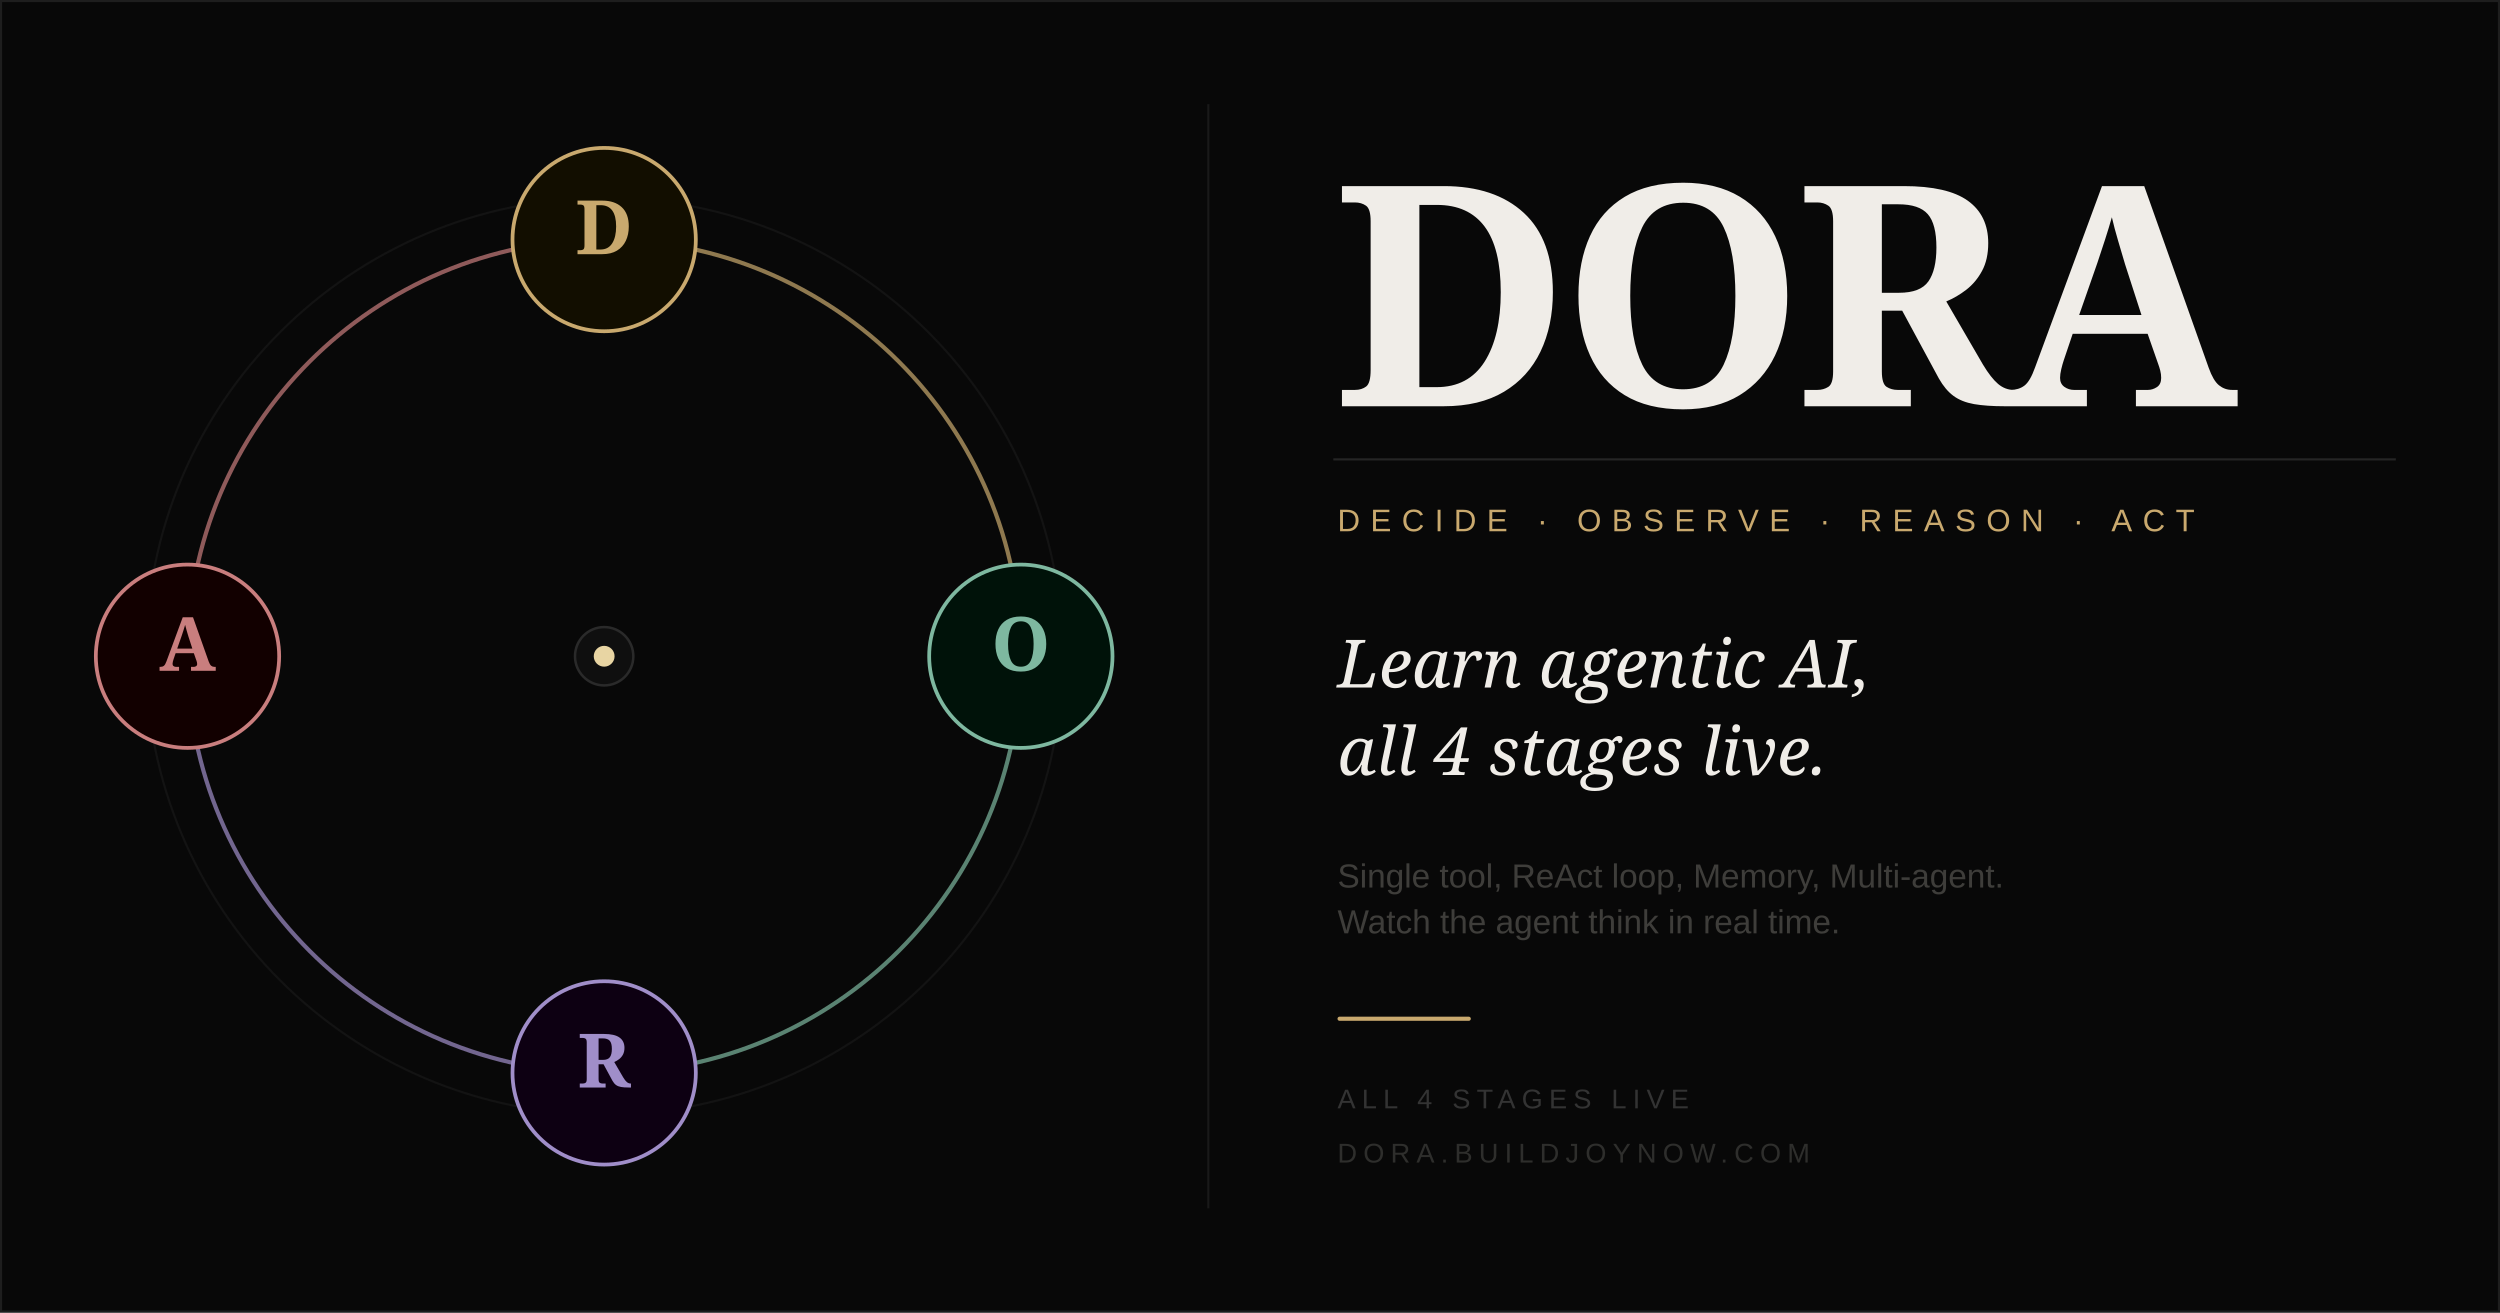
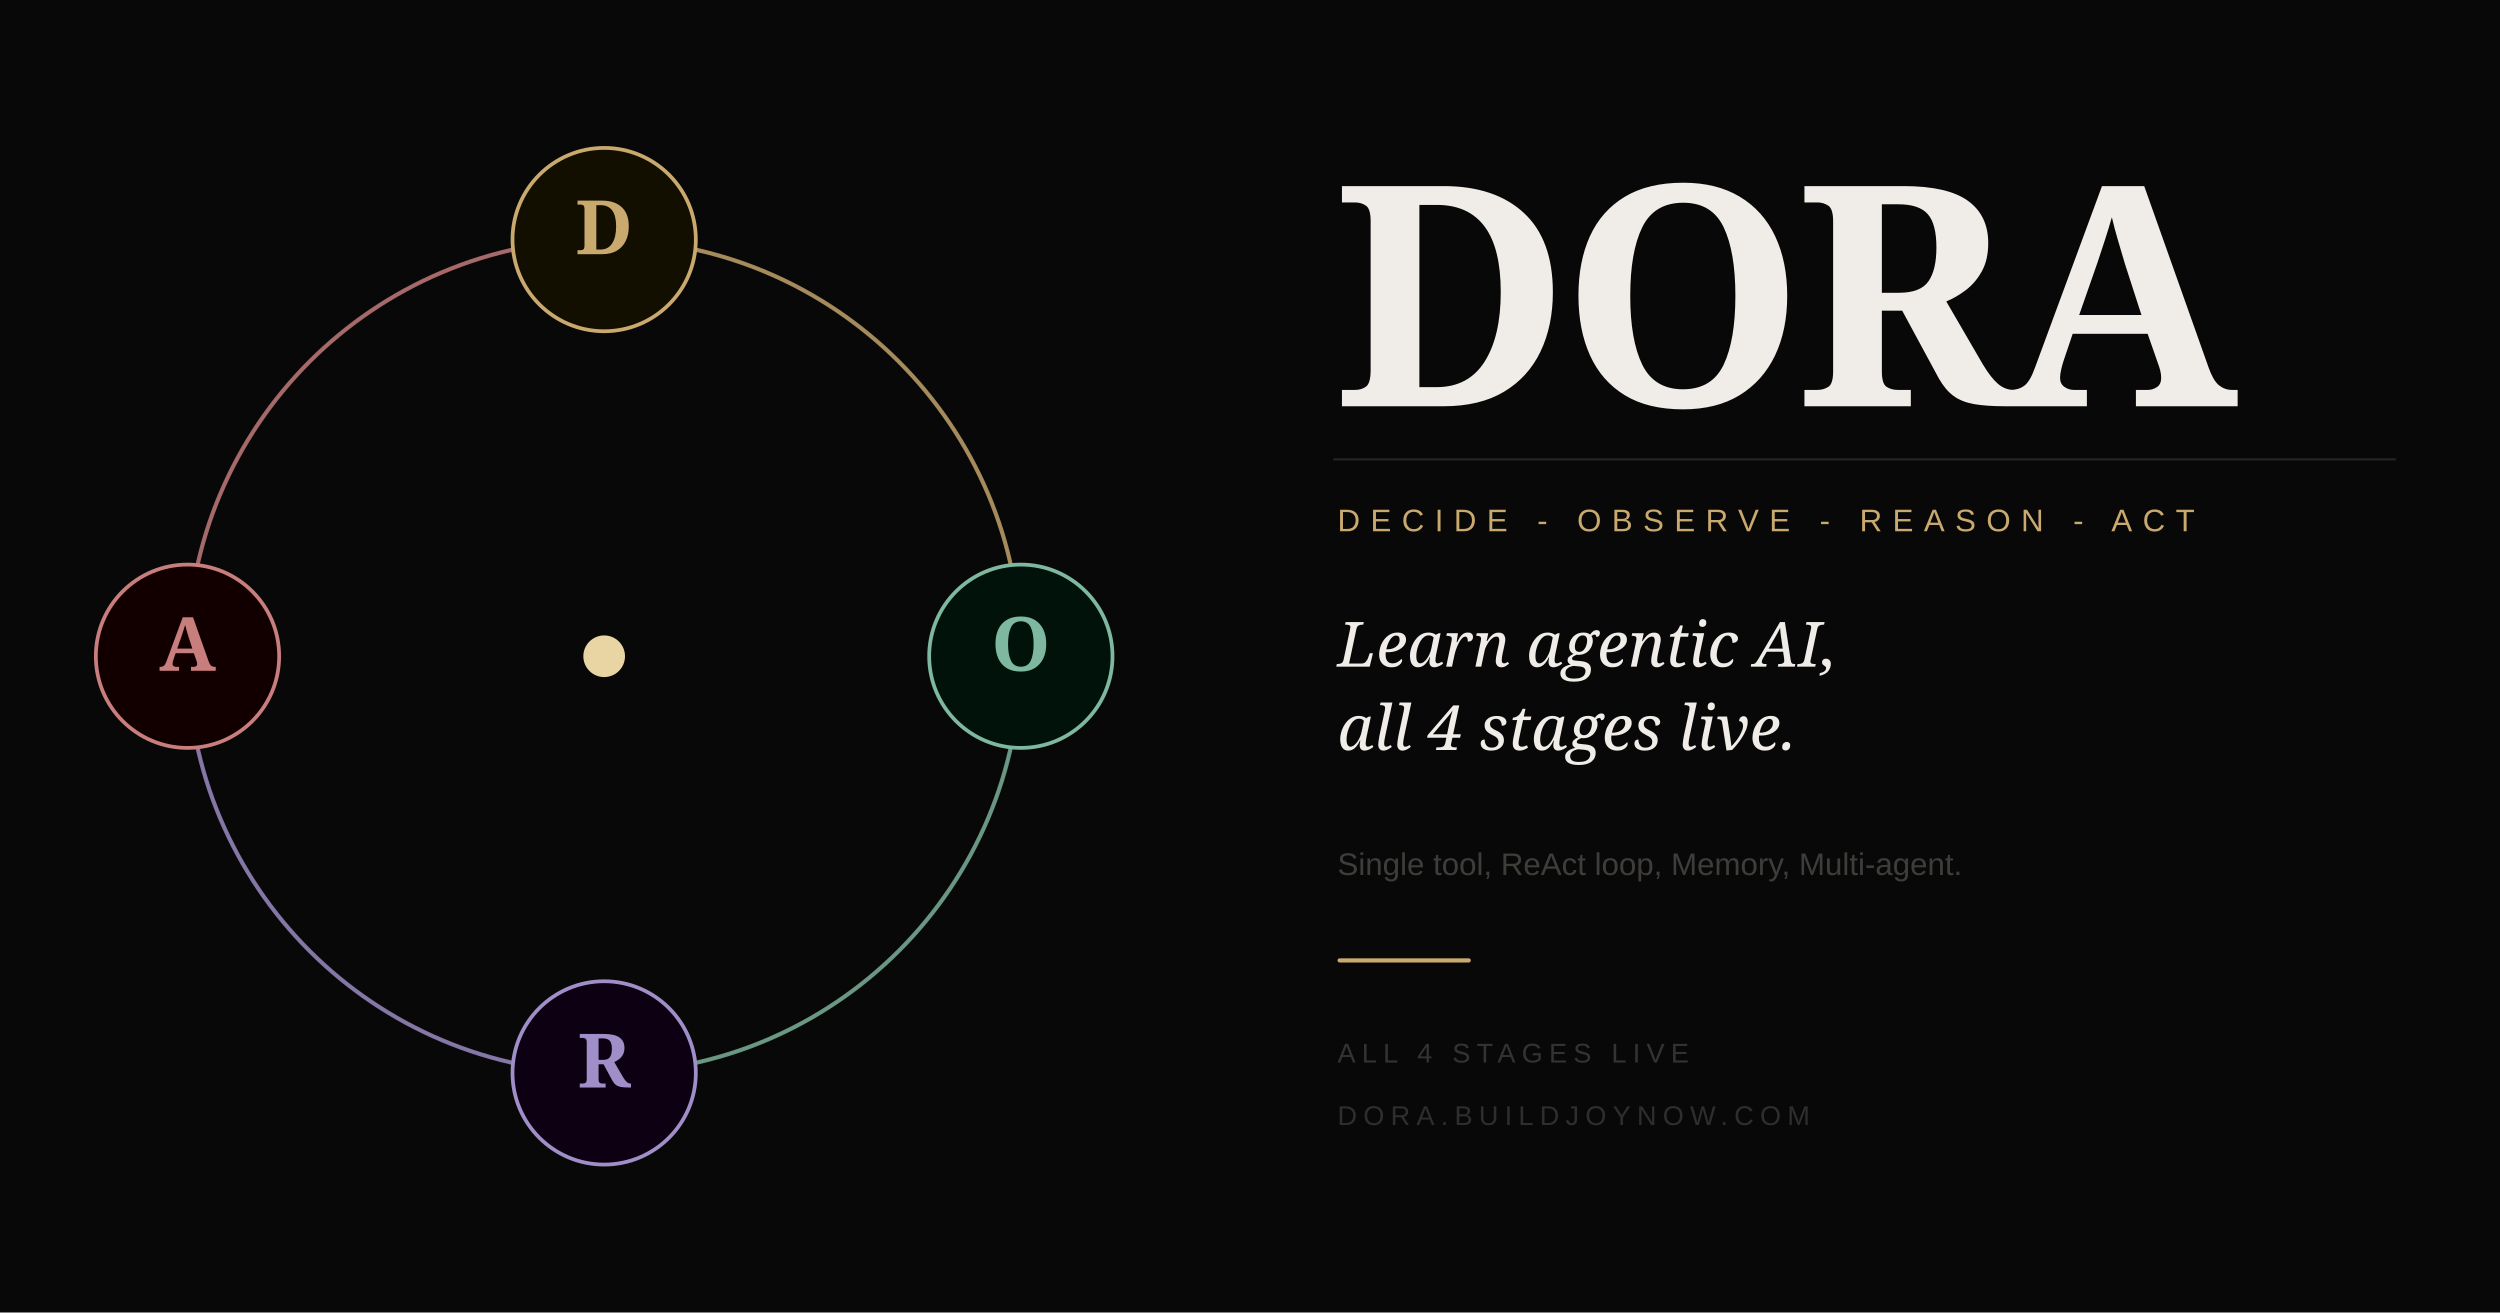
<svg xmlns="http://www.w3.org/2000/svg" width="1200" height="630" viewBox="0 0 1200 630" fill="none">
  <rect width="1200" height="630" fill="#080808" />
-   <rect x="0.5" y="0.5" width="1199" height="629" stroke="#1e1e1e" stroke-width="1" />
-   <circle cx="290" cy="315" r="220" stroke="#131313" stroke-width="1" />
-   <path d="M290 115 A200 200 0 0 1 490 315" stroke="#c9a96e" stroke-width="2" fill="none" stroke-linecap="round" opacity="0.7" />
-   <path d="M490 315 A200 200 0 0 1 290 515" stroke="#7eb8a0" stroke-width="2" fill="none" stroke-linecap="round" opacity="0.7" />
-   <path d="M290 515 A200 200 0 0 1 90 315" stroke="#a08ec9" stroke-width="2" fill="none" stroke-linecap="round" opacity="0.7" />
-   <path d="M90 315 A200 200 0 0 1 290 115" stroke="#c97e7e" stroke-width="2" fill="none" stroke-linecap="round" opacity="0.7" />
+   <circle cx="290" cy="315" r="200" stroke="#1a1a1a" stroke-width="1" />
+   <path d="M290 115 A200 200 0 0 1 490 315" stroke="#c9a96e" stroke-width="2" fill="none" stroke-linecap="round" opacity="0.8" />
+   <path d="M490 315 A200 200 0 0 1 290 515" stroke="#7eb8a0" stroke-width="2" fill="none" stroke-linecap="round" opacity="0.8" />
+   <path d="M290 515 A200 200 0 0 1 90 315" stroke="#a08ec9" stroke-width="2" fill="none" stroke-linecap="round" opacity="0.8" />
+   <path d="M90 315 A200 200 0 0 1 290 115" stroke="#c97e7e" stroke-width="2" fill="none" stroke-linecap="round" opacity="0.8" />
  <circle cx="290" cy="115" r="44" fill="#120e00" stroke="#c9a96e" stroke-width="1.8" />
  <text x="290" y="122" font-family="Georgia,serif" font-size="36" font-weight="700" fill="#c9a96e" text-anchor="middle">D</text>
  <circle cx="490" cy="315" r="44" fill="#001209" stroke="#7eb8a0" stroke-width="1.8" />
  <text x="490" y="322" font-family="Georgia,serif" font-size="36" font-weight="700" fill="#7eb8a0" text-anchor="middle">O</text>
  <circle cx="290" cy="515" r="44" fill="#0d0012" stroke="#a08ec9" stroke-width="1.8" />
  <text x="290" y="522" font-family="Georgia,serif" font-size="36" font-weight="700" fill="#a08ec9" text-anchor="middle">R</text>
  <circle cx="90" cy="315" r="44" fill="#120000" stroke="#c97e7e" stroke-width="1.8" />
  <text x="90" y="322" font-family="Georgia,serif" font-size="36" font-weight="700" fill="#c97e7e" text-anchor="middle">A</text>
-   <circle cx="290" cy="315" r="14" fill="#0f0f0f" stroke="#2a2a2a" stroke-width="1.2" />
-   <circle cx="290" cy="315" r="5" fill="#e8d5a3" />
-   <line x1="580" y1="50" x2="580" y2="580" stroke="#191919" stroke-width="1" />
+   <circle cx="290" cy="315" r="10" fill="#e8d5a3" />
  <text x="640" y="195" font-family="Georgia,serif" font-size="148" font-weight="700" fill="#f0ede8" letter-spacing="-4">DORA</text>
  <rect x="640" y="220" width="510" height="1" fill="#252525" />
-   <text x="642" y="255" font-family="Arial,sans-serif" font-size="15" fill="#c9a96e" letter-spacing="5">DECIDE · OBSERVE · REASON · ACT</text>
-   <text x="642" y="330" font-family="Georgia,serif" font-size="32" fill="#f0ede8" font-style="italic">Learn agentic AI,</text>
-   <text x="642" y="372" font-family="Georgia,serif" font-size="32" fill="#f0ede8" font-style="italic">all 4 stages live.</text>
-   <text x="642" y="426" font-family="Arial,sans-serif" font-size="16" fill="#3e3d3a">Single tool, ReAct loop, Memory, Multi-agent.</text>
-   <text x="642" y="448" font-family="Arial,sans-serif" font-size="16" fill="#3e3d3a">Watch the agent think in real time.</text>
-   <rect x="642" y="488" width="64" height="2" fill="#c9a96e" rx="1" />
-   <text x="642" y="532" font-family="Arial,sans-serif" font-size="13" fill="#333" letter-spacing="3">ALL 4 STAGES LIVE</text>
-   <text x="642" y="558" font-family="Arial,sans-serif" font-size="13" fill="#2e2e2c" letter-spacing="3">DORA.BUILDJOYNOW.COM</text>
+   <text x="642" y="255" font-family="Arial,sans-serif" font-size="15" fill="#c9a96e" letter-spacing="5">DECIDE - OBSERVE - REASON - ACT</text>
+   <text x="642" y="320" font-family="Georgia,serif" font-size="30" fill="#f0ede8" font-style="italic">Learn agentic AI,</text>
+   <text x="642" y="360" font-family="Georgia,serif" font-size="30" fill="#f0ede8" font-style="italic">all 4 stages live.</text>
+   <text x="642" y="420" font-family="Arial,sans-serif" font-size="15" fill="#3e3d3a">Single tool, ReAct loop, Memory, Multi-agent.</text>
+   <rect x="642" y="460" width="64" height="2" fill="#c9a96e" rx="1" />
+   <text x="642" y="510" font-family="Arial,sans-serif" font-size="13" fill="#333" letter-spacing="3">ALL 4 STAGES LIVE</text>
+   <text x="642" y="540" font-family="Arial,sans-serif" font-size="13" fill="#2e2e2c" letter-spacing="3">DORA.BUILDJOYNOW.COM</text>
</svg>
